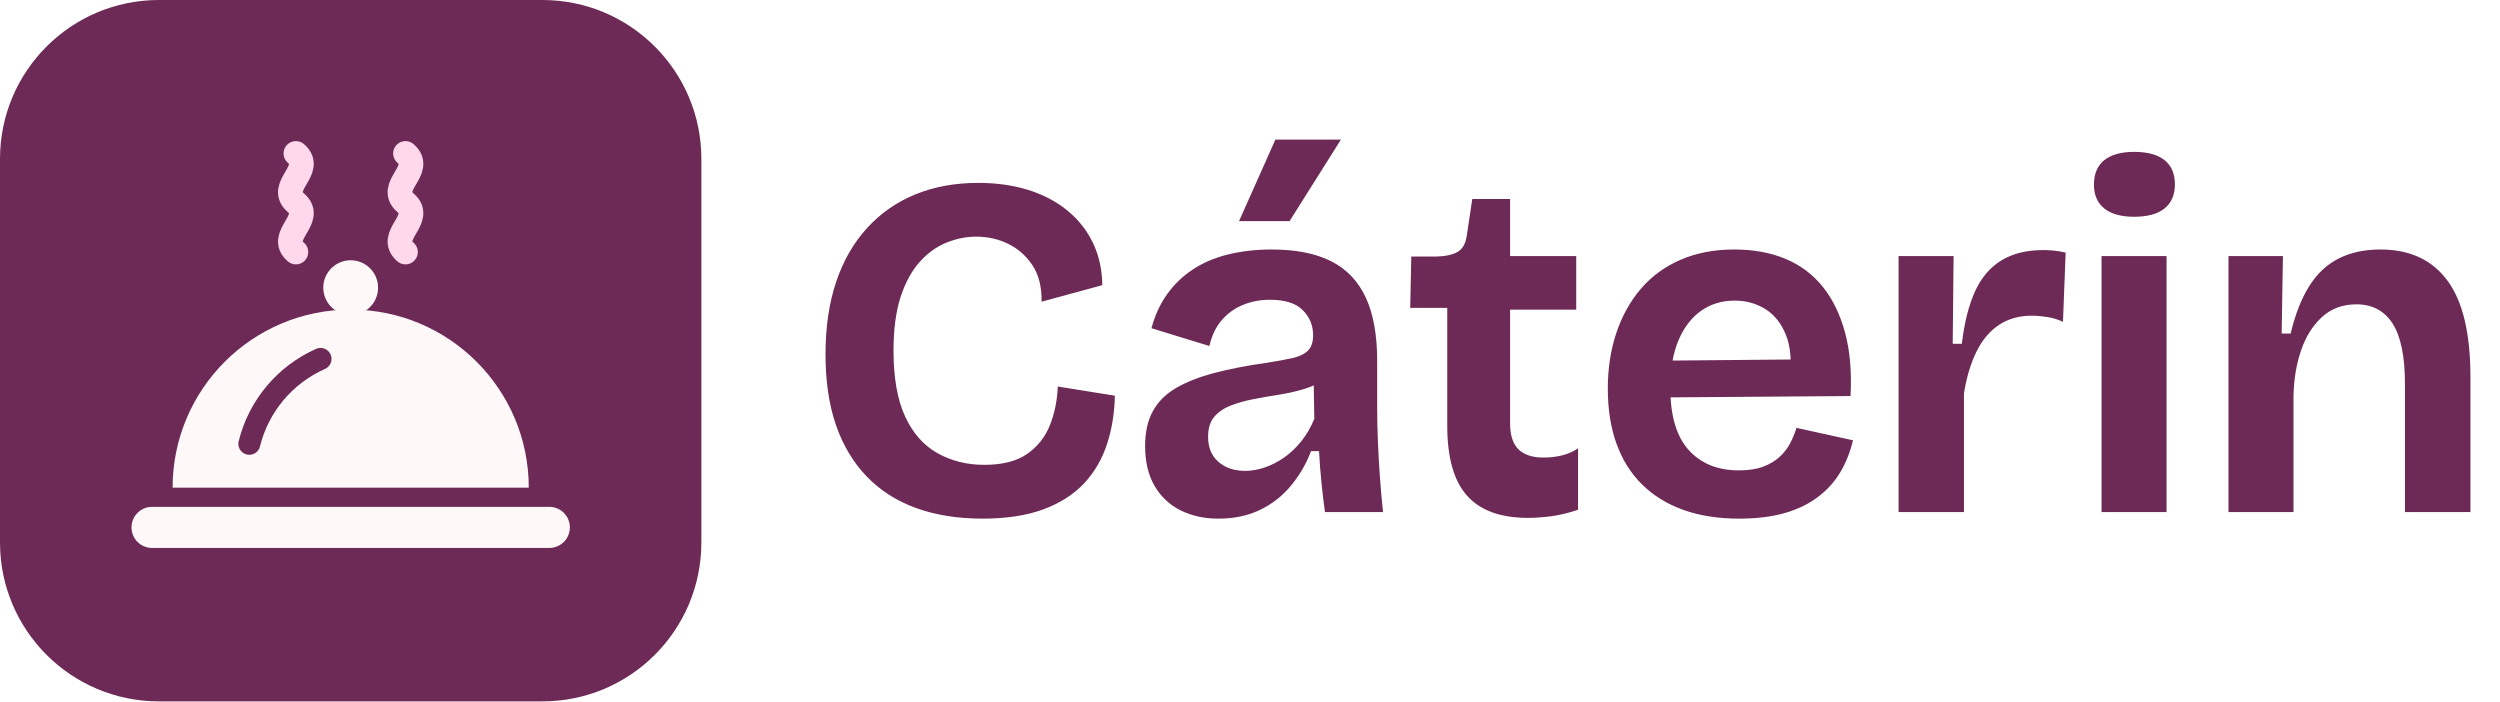
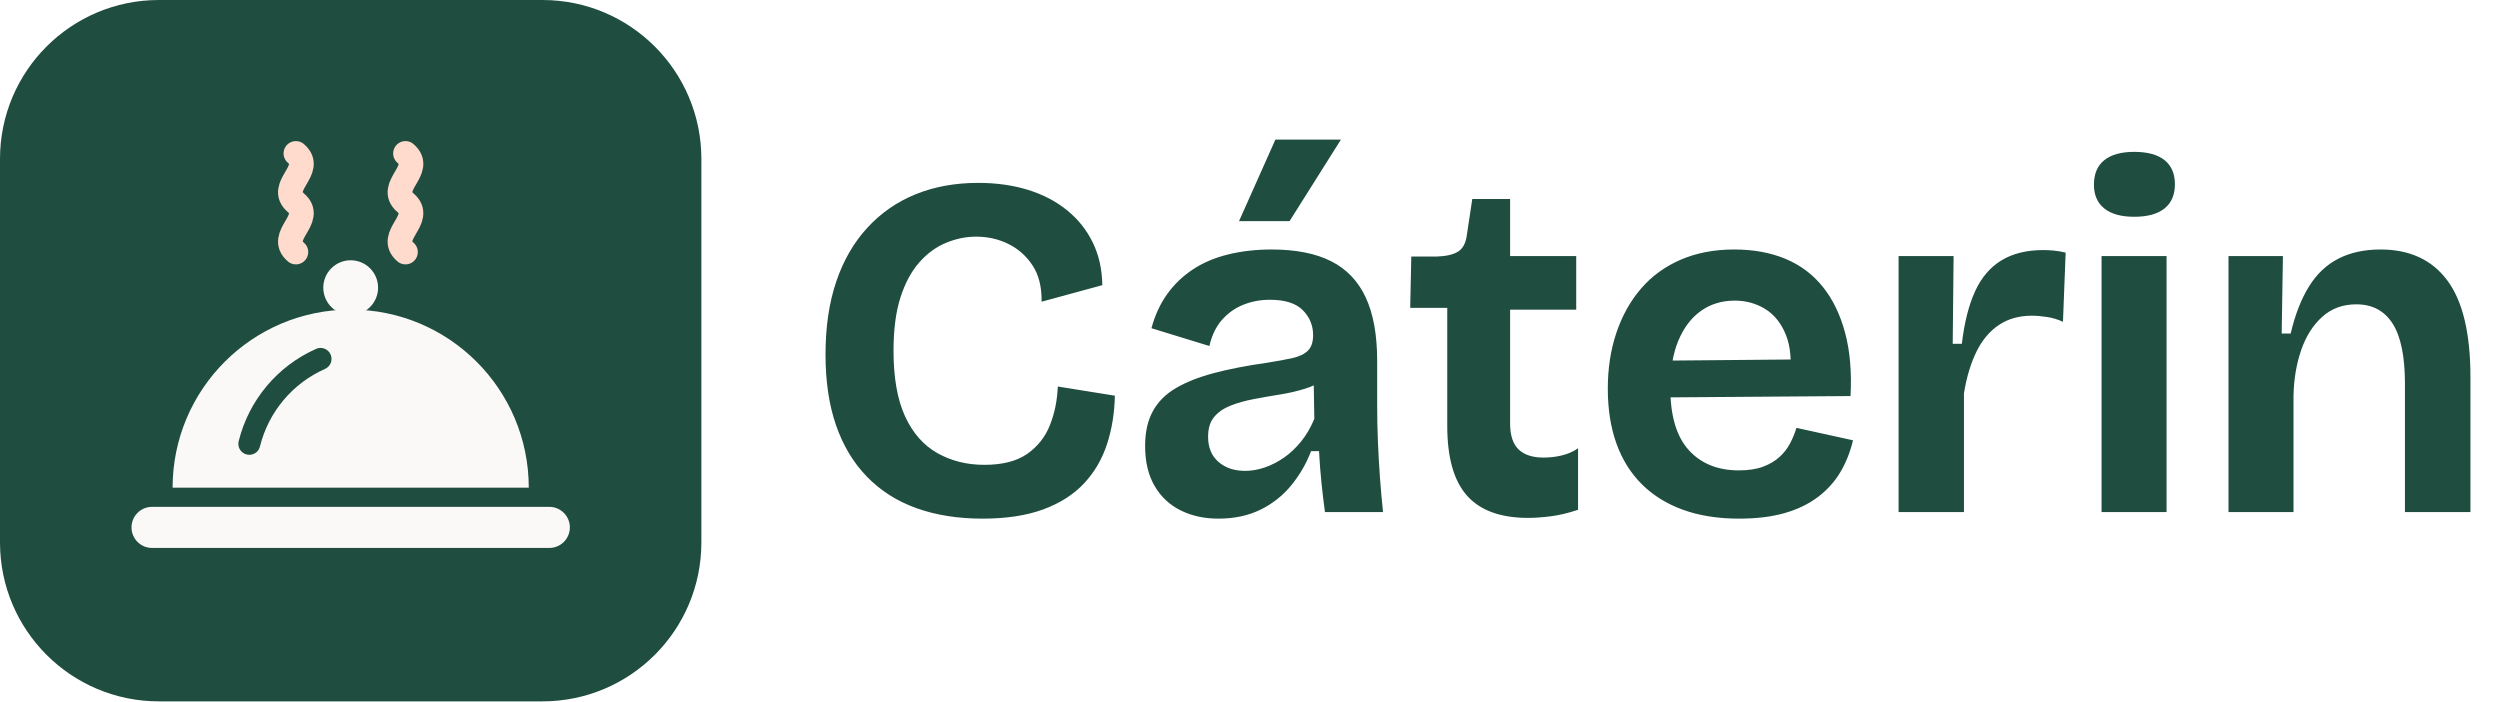
<svg xmlns="http://www.w3.org/2000/svg" viewBox="0 0 1825 512">
-   <rect width="512" height="512" rx="116" fill="#6d2a57" />
+   <rect width="512" height="512" rx="116" fill="#1f4d3f" />
  <g transform="translate(0 20)">
-     <path d="M216 164c-14-12 14-24 0-36s14-24 0-36M296 164c-14-12 14-24 0-36s14-24 0-36" fill="none" stroke="#ffd8eb" stroke-width="18" stroke-linecap="round" />
-     <circle cx="256" cy="190" r="20" fill="#fff8f8" />
-     <path d="M126 336a130 130 0 0 1 260 0z" fill="#fff8f8" />
-     <rect x="96" y="350" width="320" height="30" rx="15" fill="#fff8f8" />
-     <path d="M182 304a92 92 0 0 1 52-62" fill="none" stroke="#6d2a57" stroke-width="16" stroke-linecap="round" />
+     <path d="M216 164c-14-12 14-24 0-36s14-24 0-36M296 164c-14-12 14-24 0-36s14-24 0-36" fill="none" stroke="#ffdbcd" stroke-width="18" stroke-linecap="round" />
+     <circle cx="256" cy="190" r="20" fill="#faf9f7" />
+     <path d="M126 336a130 130 0 0 1 260 0z" fill="#faf9f7" />
+     <rect x="96" y="350" width="320" height="30" rx="15" fill="#faf9f7" />
+     <path d="M182 304a92 92 0 0 1 52-62" fill="none" stroke="#1f4d3f" stroke-width="16" stroke-linecap="round" />
  </g>
-   <path transform="translate(584 373.8) scale(0.3568)" fill="#6d2a57" d="M373.4 13.467Q298.067 13.467 238.333 -7.933Q178.6 -29.333 136.833 -72.467Q95.067 -115.6 73.633 -177.833Q52.2 -240.067 52.2 -322.467Q52.2 -406.6 74.133 -471.467Q96.067 -536.333 137.833 -581.733Q179.6 -627.133 236.867 -650.3Q294.133 -673.467 364.533 -673.467Q419.933 -673.467 465.967 -659.333Q512 -645.2 546.067 -617.7Q580.133 -590.2 598.967 -551.567Q617.8 -512.933 618.534 -464.2L494.333 -430.4Q494.866 -475.933 475.633 -504.866Q456.4 -533.8 426.167 -548.633Q395.933 -563.466 360.133 -563.466Q329.533 -563.466 299.034 -550.966Q268.534 -538.466 244.134 -510.9Q219.734 -483.333 205.534 -439.067Q191.334 -394.8 191.334 -330.267Q191.334 -247.2 214.934 -195.867Q238.534 -144.534 281.134 -120.567Q323.734 -96.6 377.133 -96.6Q432.867 -96.6 464.967 -119.1Q497.067 -141.6 511.467 -178.134Q525.867 -214.667 527.4 -256.867L644.2 -238.067Q643.2 -185.4 628.2 -139.2Q613.2 -93.0 581.234 -58.767Q549.267 -24.533 497.867 -5.533Q446.467 13.467 373.4 13.467ZM856.067 13.467Q812.6 13.467 778.6 -3.5Q744.6 -20.467 725.333 -53.7Q706.067 -86.933 706.067 -135.467Q706.067 -177.267 721.833 -206.233Q737.6 -235.2 769.1 -253.633Q800.6 -272.067 846.933 -284.367Q893.267 -296.667 955.133 -305.4Q987.067 -310.4 1008.033 -315.167Q1029 -319.933 1039.4 -330.467Q1049.8 -341.0 1049.8 -361.867Q1049.8 -391.667 1028.733 -413Q1007.667 -434.333 961.267 -434.333Q932.733 -434.333 907.434 -424.333Q882.134 -414.333 863.6 -393.466Q845.067 -372.6 837.6 -339.733L719.067 -376.133Q729.667 -415.733 751.167 -445.8Q772.667 -475.867 803.933 -496.5Q835.2 -517.133 876.367 -527.167Q917.533 -537.2 964.733 -537.2Q1039.134 -537.2 1086.7 -513.167Q1134.267 -489.133 1157.567 -438.833Q1180.867 -388.533 1180.867 -309.6V-215.267Q1180.867 -181.133 1182.367 -144.633Q1183.867 -108.133 1186.5 -71.5Q1189.134 -34.867 1192.867 0.0H1074.067Q1070.333 -26.467 1067 -58.833Q1063.667 -91.2 1061.933 -124.667H1045.6Q1031.333 -86.933 1005.367 -55.033Q979.4 -23.133 942.033 -4.833Q904.667 13.467 856.067 13.467ZM910.667 -84.267Q930 -84.267 950.233 -91.034Q970.467 -97.8 989.733 -111.034Q1009 -124.267 1025.4 -144.6Q1041.8 -164.933 1052.267 -190.8L1050.8 -278.333L1075.2 -273.333Q1057.267 -259.733 1032.8 -252.2Q1008.333 -244.667 981.5 -240.4Q954.667 -236.133 928.3 -231.1Q901.933 -226.067 880.834 -217.733Q859.734 -209.4 847.334 -194.6Q834.934 -179.8 834.934 -154Q834.934 -121.2 856.067 -102.734Q877.2 -84.267 910.667 -84.267ZM1001.667 -595.267H898.267L972.667 -762.067H1106.734ZM1489.534 11.933Q1405.333 11.933 1364.8 -33.433Q1324.267 -78.8 1324.267 -176.334V-417.733H1248.467L1250.667 -522.733H1302.533Q1331.333 -523.733 1345.967 -532.6Q1360.6 -541.467 1364.067 -564.867L1375.467 -640.467H1452.867V-523.733H1588.134V-414.066H1452.867V-181.2Q1452.867 -144.8 1470.167 -128.134Q1487.467 -111.467 1521.467 -111.467Q1540.467 -111.467 1558.8 -115.867Q1577.134 -120.267 1591.867 -130.467V-4.667Q1561.2 5.6 1535.367 8.767Q1509.534 11.933 1489.534 11.933ZM1921.2 13.467Q1857.067 13.467 1807.2 -4.433Q1757.333 -22.333 1722.7 -56.6Q1688.067 -90.867 1670.4 -140.2Q1652.733 -189.533 1652.733 -252.4Q1652.733 -314.6 1670.3 -366.8Q1687.867 -419 1720.767 -457.233Q1753.667 -495.467 1802.033 -516.333Q1850.4 -537.2 1911.267 -537.2Q1970.467 -537.2 2016.3 -518.033Q2062.134 -498.867 2092.7 -460.733Q2123.267 -422.6 2138.267 -366.7Q2153.267 -310.8 2149.334 -237.333L1739.267 -234.333V-309.533L2071.733 -312.533L2025.133 -272.467Q2031.333 -327.8 2016.867 -363.167Q2002.4 -398.533 1974.6 -415.566Q1946.8 -432.6 1912.467 -432.6Q1872.933 -432.6 1843.367 -411.6Q1813.8 -390.6 1797.2 -351Q1780.6 -311.4 1780.6 -254.6Q1780.6 -168.6 1818.234 -126.934Q1855.867 -85.267 1921 -85.267Q1950.133 -85.267 1970.267 -92.767Q1990.4 -100.267 2003.9 -112.567Q2017.4 -124.867 2025.633 -140.467Q2033.867 -156.067 2038.667 -172.267L2154.4 -146.8Q2145.6 -110.067 2127.967 -80.733Q2110.334 -51.4 2081.634 -30.067Q2052.934 -8.733 2013.567 2.367Q1974.2 13.467 1921.2 13.467ZM2247.667 0.0V-258.866V-523.733H2360.2L2358.4 -344.2H2377.067Q2384.867 -409.667 2404.234 -451.833Q2423.6 -494 2458.234 -515Q2492.867 -536 2543.667 -536Q2552.734 -536 2563.934 -535.1Q2575.134 -534.2 2589.467 -530.867L2584 -389.266Q2568.534 -396.466 2551.367 -399.1Q2534.2 -401.733 2520.467 -401.733Q2481.2 -401.733 2452.834 -382.733Q2424.467 -363.733 2406.9 -327.933Q2389.334 -292.133 2381.4 -242.733V0.0ZM2662.933 0.0V-523.733H2795.934V0.0ZM2729.667 -604.133Q2689.8 -604.133 2668.567 -621.1Q2647.333 -638.067 2647.333 -669.8Q2647.333 -702.931 2668.5 -719.932Q2689.667 -736.934 2729.731 -736.934Q2770.667 -736.934 2791.834 -719.965Q2813 -702.997 2813 -670.8Q2813 -638.067 2791.7 -621.1Q2770.4 -604.133 2729.667 -604.133ZM2922.667 0.0V-319.333V-523.733H3034L3031.467 -365.267H3049.867Q3063.4 -422.867 3087.267 -461.4Q3111.134 -499.933 3147.734 -518.567Q3184.334 -537.2 3233.534 -537.2Q3323.6 -537.2 3370.634 -473.533Q3417.667 -409.867 3417.667 -276.133V0.0H3283.667V-262.133Q3283.667 -346.266 3258.433 -385.633Q3233.2 -425 3184.267 -425Q3142.533 -425 3114.167 -399.2Q3085.8 -373.4 3071.267 -331.133Q3056.734 -288.867 3055.667 -237.867V0.0Z" />
+   <path transform="translate(584 373.8) scale(0.3568)" fill="#1f4d3f" d="M373.4 13.467Q298.067 13.467 238.333 -7.933Q178.6 -29.333 136.833 -72.467Q95.067 -115.6 73.633 -177.833Q52.2 -240.067 52.2 -322.467Q52.2 -406.6 74.133 -471.467Q96.067 -536.333 137.833 -581.733Q179.6 -627.133 236.867 -650.3Q294.133 -673.467 364.533 -673.467Q419.933 -673.467 465.967 -659.333Q512 -645.2 546.067 -617.7Q580.133 -590.2 598.967 -551.567Q617.8 -512.933 618.534 -464.2L494.333 -430.4Q494.866 -475.933 475.633 -504.866Q456.4 -533.8 426.167 -548.633Q395.933 -563.466 360.133 -563.466Q329.533 -563.466 299.034 -550.966Q268.534 -538.466 244.134 -510.9Q219.734 -483.333 205.534 -439.067Q191.334 -394.8 191.334 -330.267Q191.334 -247.2 214.934 -195.867Q238.534 -144.534 281.134 -120.567Q323.734 -96.6 377.133 -96.6Q432.867 -96.6 464.967 -119.1Q497.067 -141.6 511.467 -178.134Q525.867 -214.667 527.4 -256.867L644.2 -238.067Q643.2 -185.4 628.2 -139.2Q613.2 -93.0 581.234 -58.767Q549.267 -24.533 497.867 -5.533Q446.467 13.467 373.4 13.467ZM856.067 13.467Q812.6 13.467 778.6 -3.5Q744.6 -20.467 725.333 -53.7Q706.067 -86.933 706.067 -135.467Q706.067 -177.267 721.833 -206.233Q737.6 -235.2 769.1 -253.633Q800.6 -272.067 846.933 -284.367Q893.267 -296.667 955.133 -305.4Q987.067 -310.4 1008.033 -315.167Q1029 -319.933 1039.4 -330.467Q1049.8 -341.0 1049.8 -361.867Q1049.8 -391.667 1028.733 -413Q1007.667 -434.333 961.267 -434.333Q932.733 -434.333 907.434 -424.333Q882.134 -414.333 863.6 -393.466Q845.067 -372.6 837.6 -339.733L719.067 -376.133Q729.667 -415.733 751.167 -445.8Q772.667 -475.867 803.933 -496.5Q835.2 -517.133 876.367 -527.167Q917.533 -537.2 964.733 -537.2Q1039.134 -537.2 1086.7 -513.167Q1134.267 -489.133 1157.567 -438.833Q1180.867 -388.533 1180.867 -309.6V-215.267Q1180.867 -181.133 1182.367 -144.633Q1183.867 -108.133 1186.5 -71.5Q1189.134 -34.867 1192.867 0.0H1074.067Q1070.333 -26.467 1067 -58.833Q1063.667 -91.2 1061.933 -124.667H1045.6Q1031.333 -86.933 1005.367 -55.033Q979.4 -23.133 942.033 -4.833Q904.667 13.467 856.067 13.467ZM910.667 -84.267Q930 -84.267 950.233 -91.034Q970.467 -97.8 989.733 -111.034Q1009 -124.267 1025.4 -144.6Q1041.8 -164.933 1052.267 -190.8L1050.8 -278.333L1075.2 -273.333Q1057.267 -259.733 1032.8 -252.2Q1008.333 -244.667 981.5 -240.4Q954.667 -236.133 928.3 -231.1Q901.933 -226.067 880.834 -217.733Q859.734 -209.4 847.334 -194.6Q834.934 -179.8 834.934 -154Q834.934 -121.2 856.067 -102.734Q877.2 -84.267 910.667 -84.267ZM1001.667 -595.267H898.267L972.667 -762.067H1106.734ZM1489.534 11.933Q1405.333 11.933 1364.8 -33.433Q1324.267 -78.8 1324.267 -176.334V-417.733H1248.467L1250.667 -522.733H1302.533Q1331.333 -523.733 1345.967 -532.6Q1360.6 -541.467 1364.067 -564.867L1375.467 -640.467H1452.867V-523.733H1588.134V-414.066H1452.867V-181.2Q1452.867 -144.8 1470.167 -128.134Q1487.467 -111.467 1521.467 -111.467Q1540.467 -111.467 1558.8 -115.867Q1577.134 -120.267 1591.867 -130.467V-4.667Q1561.2 5.6 1535.367 8.767Q1509.534 11.933 1489.534 11.933ZM1921.2 13.467Q1857.067 13.467 1807.2 -4.433Q1757.333 -22.333 1722.7 -56.6Q1688.067 -90.867 1670.4 -140.2Q1652.733 -189.533 1652.733 -252.4Q1652.733 -314.6 1670.3 -366.8Q1687.867 -419 1720.767 -457.233Q1753.667 -495.467 1802.033 -516.333Q1850.4 -537.2 1911.267 -537.2Q1970.467 -537.2 2016.3 -518.033Q2062.134 -498.867 2092.7 -460.733Q2123.267 -422.6 2138.267 -366.7Q2153.267 -310.8 2149.334 -237.333L1739.267 -234.333V-309.533L2071.733 -312.533L2025.133 -272.467Q2031.333 -327.8 2016.867 -363.167Q2002.4 -398.533 1974.6 -415.566Q1946.8 -432.6 1912.467 -432.6Q1872.933 -432.6 1843.367 -411.6Q1813.8 -390.6 1797.2 -351Q1780.6 -311.4 1780.6 -254.6Q1780.6 -168.6 1818.234 -126.934Q1855.867 -85.267 1921 -85.267Q1950.133 -85.267 1970.267 -92.767Q1990.4 -100.267 2003.9 -112.567Q2017.4 -124.867 2025.633 -140.467Q2033.867 -156.067 2038.667 -172.267L2154.4 -146.8Q2145.6 -110.067 2127.967 -80.733Q2110.334 -51.4 2081.634 -30.067Q2052.934 -8.733 2013.567 2.367Q1974.2 13.467 1921.2 13.467ZM2247.667 0.0V-258.866V-523.733H2360.2L2358.4 -344.2H2377.067Q2384.867 -409.667 2404.234 -451.833Q2423.6 -494 2458.234 -515Q2492.867 -536 2543.667 -536Q2552.734 -536 2563.934 -535.1Q2575.134 -534.2 2589.467 -530.867L2584 -389.266Q2568.534 -396.466 2551.367 -399.1Q2534.2 -401.733 2520.467 -401.733Q2481.2 -401.733 2452.834 -382.733Q2424.467 -363.733 2406.9 -327.933Q2389.334 -292.133 2381.4 -242.733V0.0ZM2662.933 0.0V-523.733H2795.934V0.0ZM2729.667 -604.133Q2689.8 -604.133 2668.567 -621.1Q2647.333 -638.067 2647.333 -669.8Q2647.333 -702.931 2668.5 -719.932Q2689.667 -736.934 2729.731 -736.934Q2770.667 -736.934 2791.834 -719.965Q2813 -702.997 2813 -670.8Q2813 -638.067 2791.7 -621.1Q2770.4 -604.133 2729.667 -604.133ZM2922.667 0.0V-319.333V-523.733H3034L3031.467 -365.267H3049.867Q3063.4 -422.867 3087.267 -461.4Q3111.134 -499.933 3147.734 -518.567Q3184.334 -537.2 3233.534 -537.2Q3323.6 -537.2 3370.634 -473.533Q3417.667 -409.867 3417.667 -276.133V0.0H3283.667V-262.133Q3283.667 -346.266 3258.433 -385.633Q3233.2 -425 3184.267 -425Q3142.533 -425 3114.167 -399.2Q3085.8 -373.4 3071.267 -331.133Q3056.734 -288.867 3055.667 -237.867V0.0Z" />
</svg>
